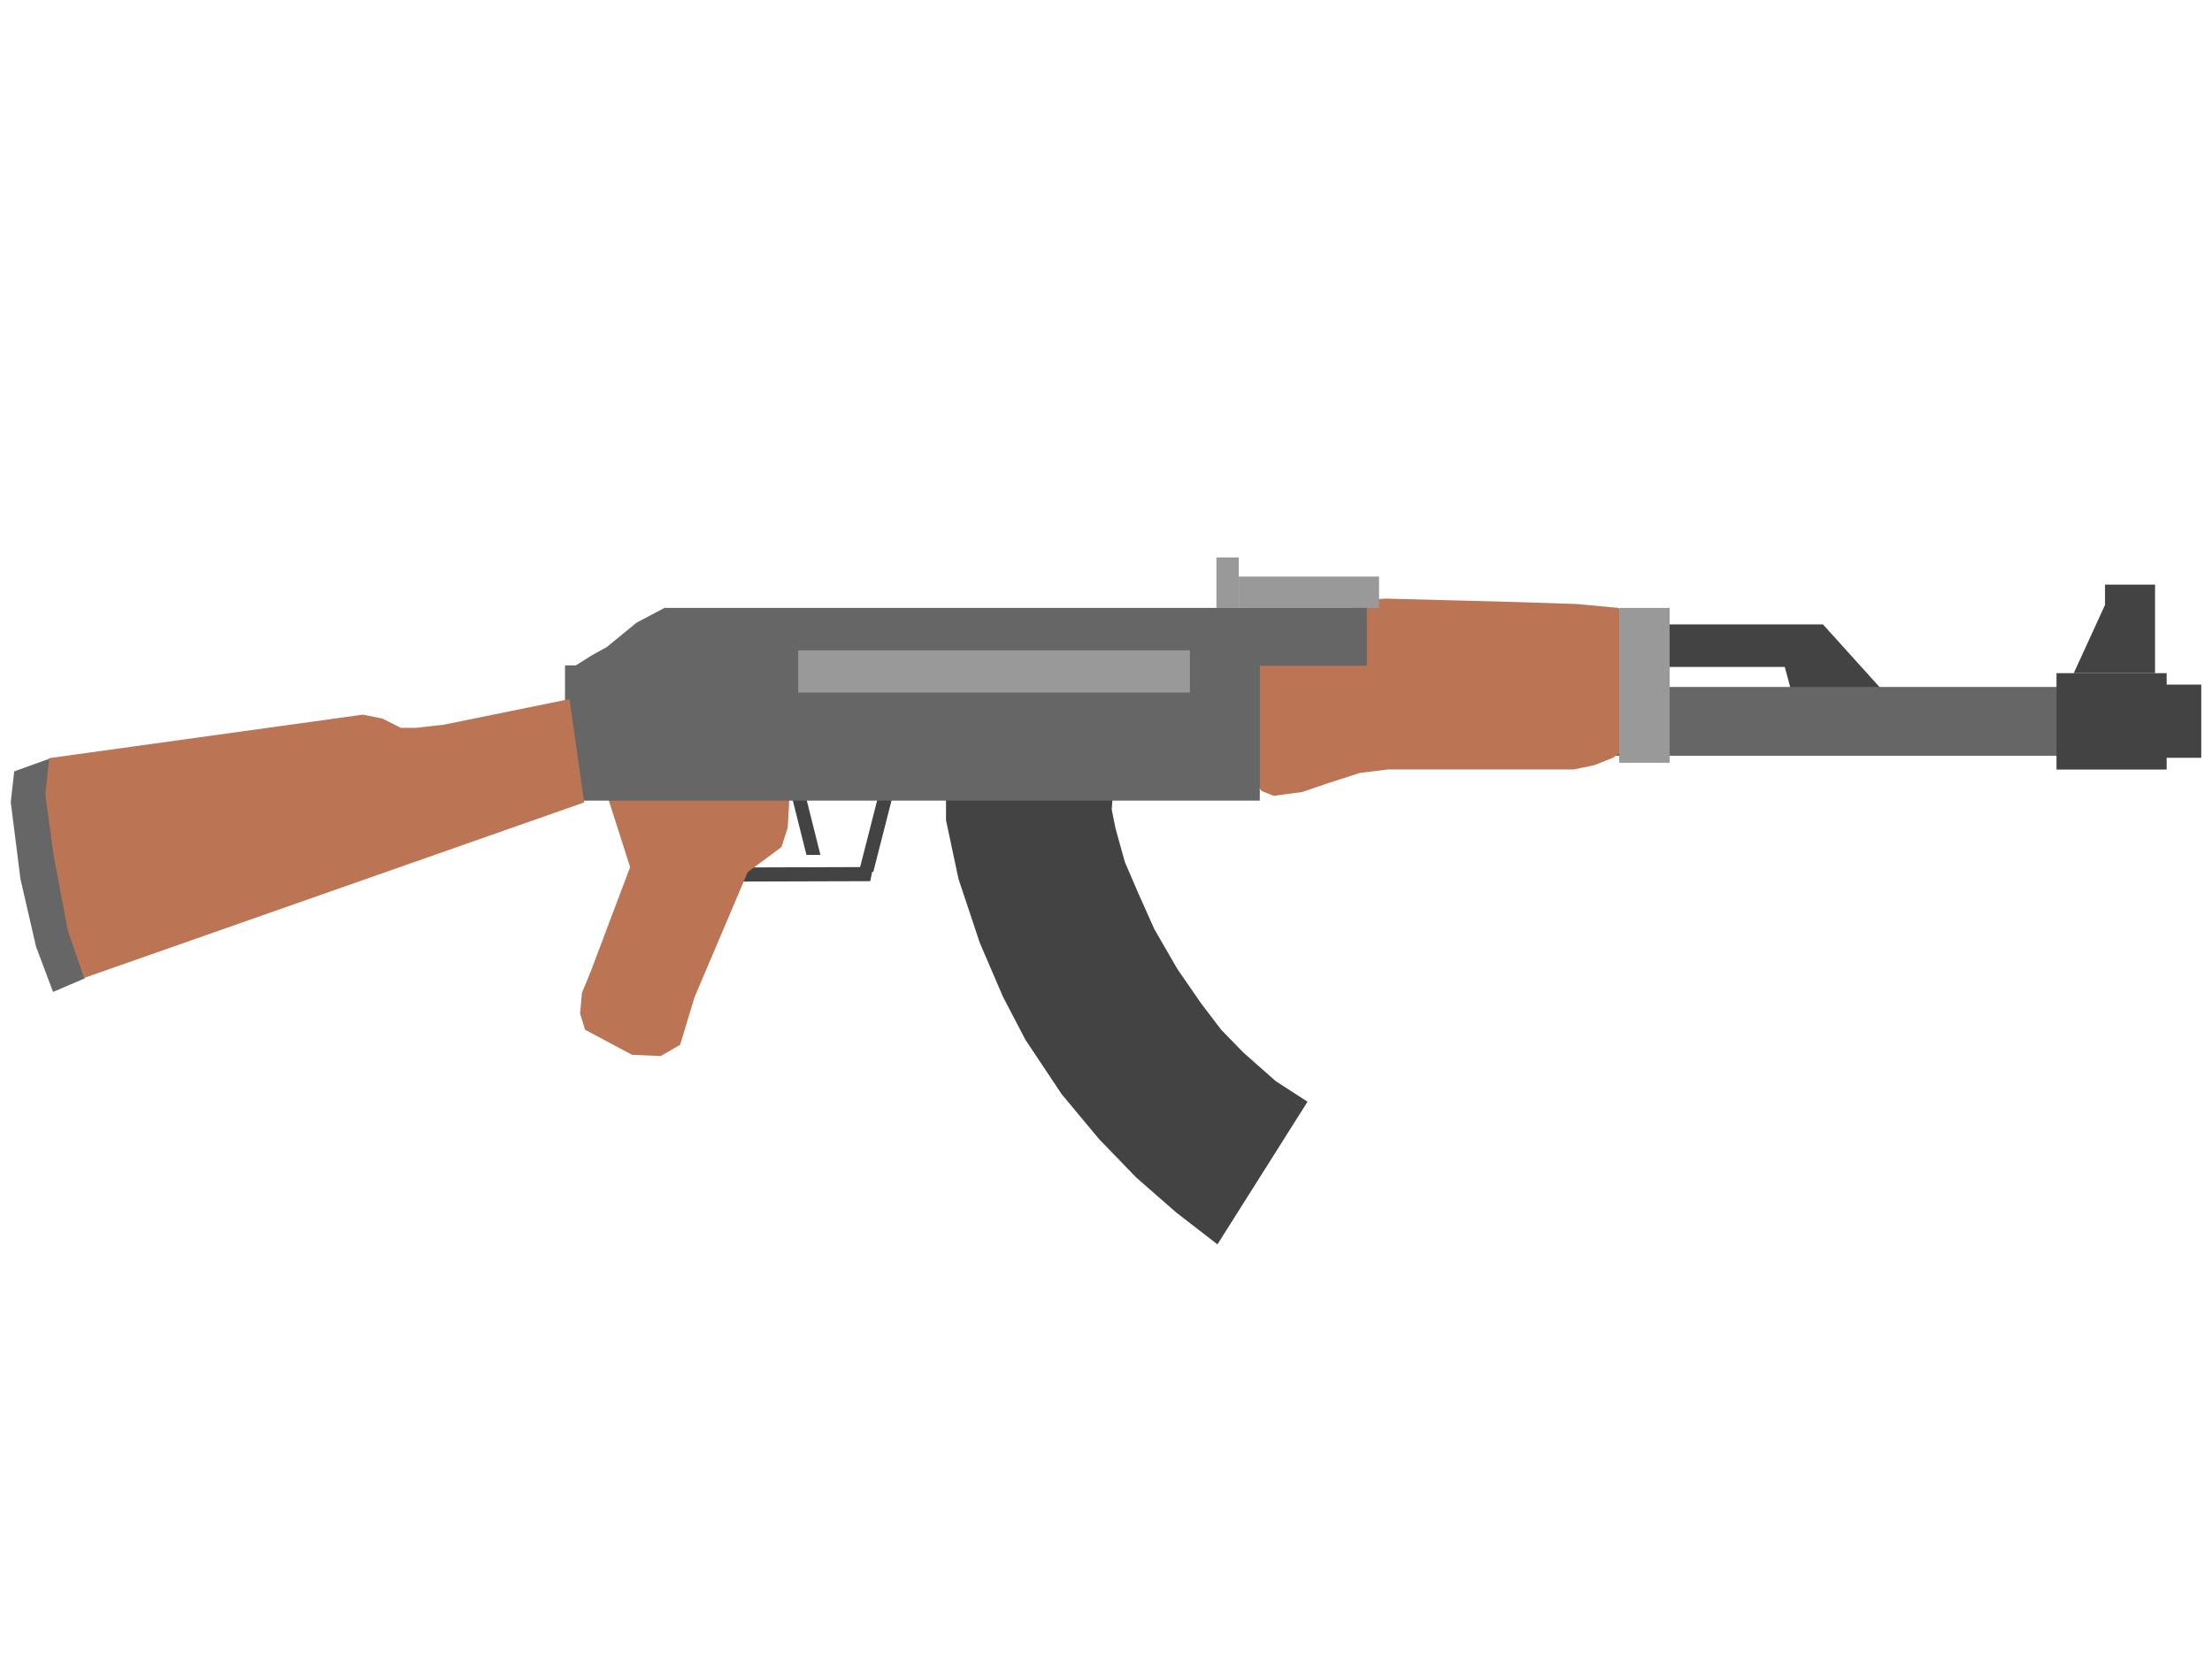
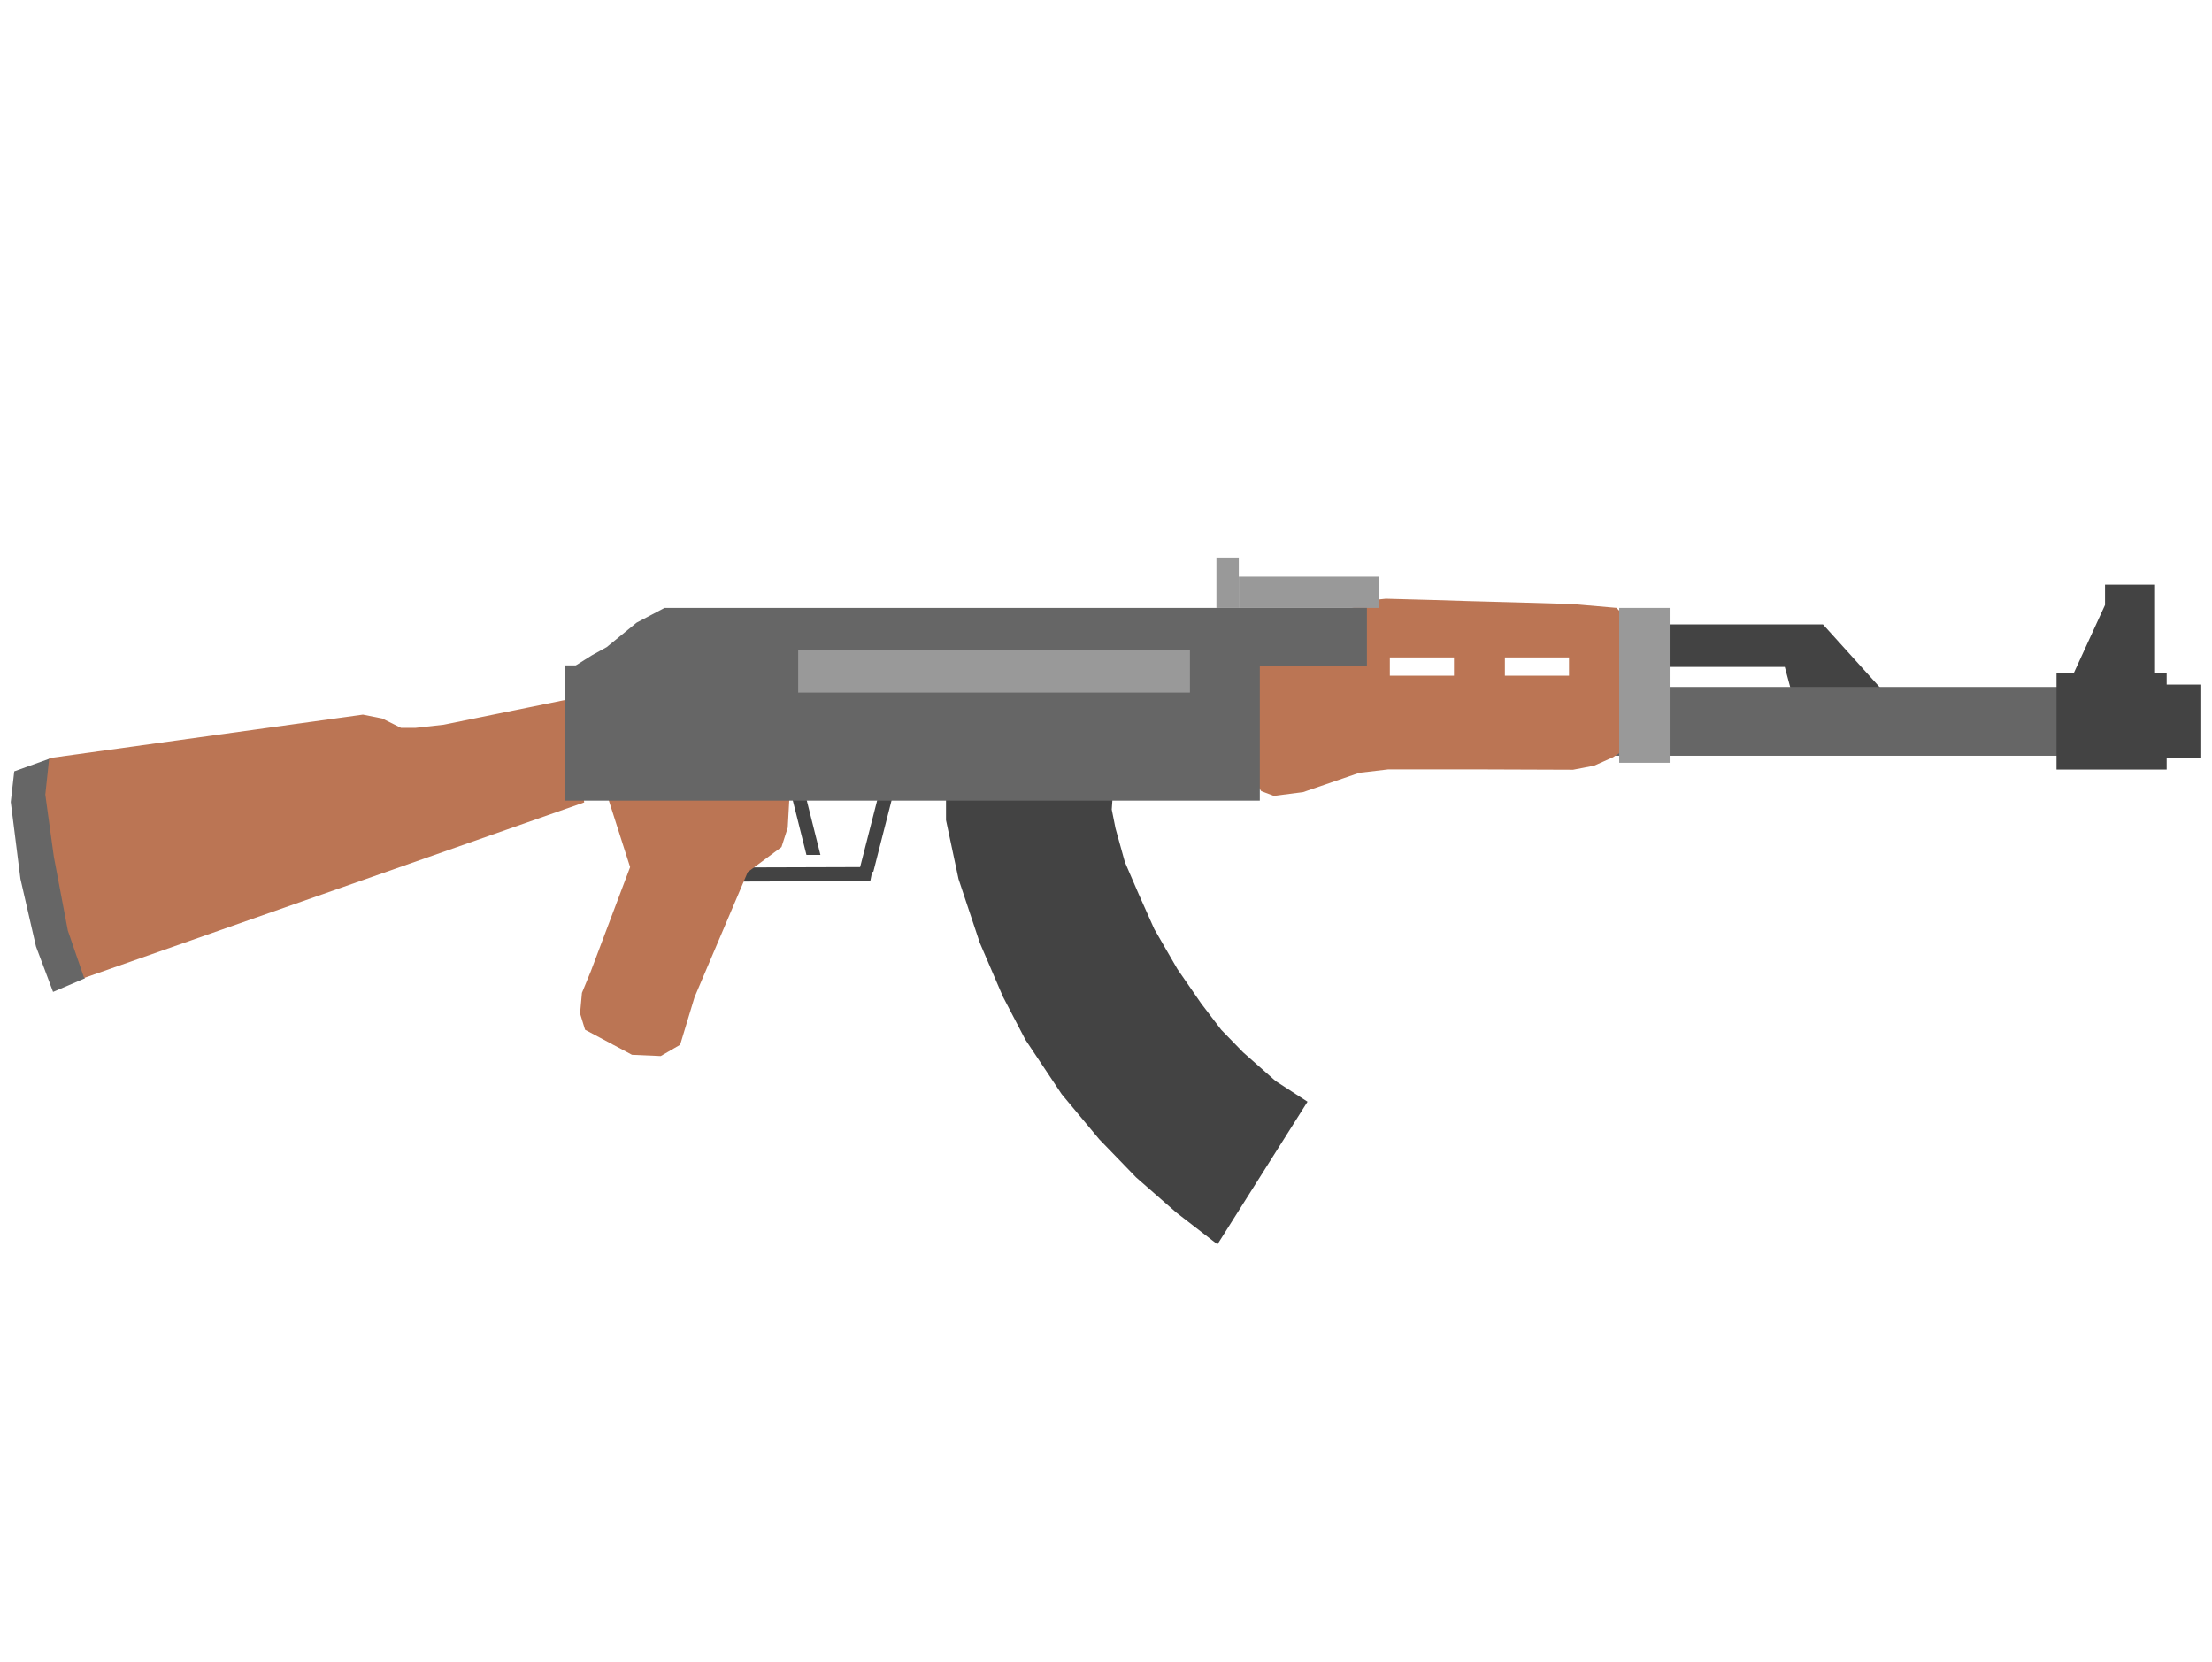
<svg xmlns="http://www.w3.org/2000/svg" version="1.1" viewBox="0.0 0.0 884.094 664.0" fill="none" stroke="none" stroke-linecap="square" stroke-miterlimit="10">
  <clipPath id="p.0">
    <path d="m0 0l884.095 0l0 664.0l-884.095 0l0 -664.0z" clip-rule="nonzero" />
  </clipPath>
  <g clip-path="url(#p.0)">
    <path fill="#000000" fill-opacity="0.0" d="m0 0l884.095 0l0 664.0l-884.095 0z" fill-rule="evenodd" />
    <path fill="#434343" d="m665.592 266.492l47.748 0l5.535 20.661l43.717 0l-34.0 -37.661l-62.252 0z" fill-rule="evenodd" />
+     <path fill="#bb7554" d="m627.102 256.053l20.346 0l0 20.882l-20.346 0z" fill-rule="evenodd" />
+     <path fill="#bb7554" d="m495.559 256.053l59.937 0l0 20.882l-59.937 0z" fill-rule="evenodd" />
    <path fill="#666666" d="m640.633 274.501l217.543 0l0 27.496l-217.543 0z" fill-rule="evenodd" />
+     <path fill="#bb7554" d="m543.026 241.677l8.273 -2.171l2.577 -0.27l19.934 0.541l12.885 0.407l20.073 0.543l18.307 0.543l5.425 0.27l15.596 1.357l2.441 2.577l-0.27 17.223l-150.131 0z" fill-rule="evenodd" />
+     <path fill="#bb7554" d="m501.391 312.199l2.711 3.932l5.018 1.9l11.664 -1.493l22.512 -7.73l11.528 -1.357l36.076 0l37.837 0.136l8.409 -1.627l7.596 -3.391l5.289 -3.525l-1.764 -29.024l-151.759 0z" fill-rule="evenodd" />
    <path fill="#666666" d="m19.965 303.104l-14.276 5.121l-1.396 12.26l3.879 30.724l6.207 27.0l6.827 18.155l12.724 -5.43z" fill-rule="evenodd" />
-     <path fill="#bb7554" d="m498.829 307.776l5.276 8.226l4.966 2.016l11.483 -1.551l9.929 -3.415l13.034 -4.189l11.328 -1.396l74.173 0l8.223 -1.706l7.449 -2.95l5.276 -3.879l0 -51.517l-3.102 -4.499l-16.759 -1.554l-28.864 -0.929l-47.793 -1.241l-6.672 0.619l-63.155 27.622z" fill-rule="evenodd" />
+     <path fill="#bb7554" d="m227.592 279.364l5.898 41.276l-199.861 70.139l-6.52 -18.932l-5.585 -29.483l-3.415 -24.827l1.554 -14.588l125.378 -17.378l7.759 1.551l7.449 3.724l5.898 0l11.171 -1.241z" fill-rule="evenodd" />
    <path fill="#999999" d="m495.123 230.379l56.063 0l0 12.535l-56.063 0z" fill-rule="evenodd" />
    <path fill="#999999" d="m486.178 222.757l8.945 0l0 20.157l-8.945 0z" fill-rule="evenodd" />
    <path fill="#999999" d="m667.325 242.915l-20.157 0l0 61.89l20.157 0z" fill-rule="evenodd" />
    <path fill="#434343" d="m327.913 341.623l-8.428 -33.575l-5.588 0l8.428 33.575z" fill-rule="evenodd" />
    <path fill="#434343" d="m343.292 348.371l10.181 -39.843l5.756 0l-10.181 39.843z" fill-rule="evenodd" />
    <path fill="#434343" d="m348.958 346.472l-51 0.153l-1.126 5.642l51 -0.153z" fill-rule="evenodd" />
    <path fill="#bb7554" d="m240.092 309.741l11.751 36.751l-15.751 41.751l-3.501 8.499l-0.748 8.249l2.0 6.501l18.748 10.0l11.501 0.499l7.751 -4.499l5.748 -19.0l21.252 -50.0l13.499 -10.0l2.501 -7.751l1.0 -18.0z" fill-rule="evenodd" />
    <path fill="#434343" d="m863.362 273.558l16.439 0l0 29.252l-16.439 0z" fill-rule="evenodd" />
    <path fill="#434343" d="m821.946 268.992l44.024 0l0 38.517l-44.024 0z" fill-rule="evenodd" />
    <path fill="#434343" d="m378.102 310.741l0 17.0l5.0 23.501l8.501 25.499l9.239 21.501l9.0 17.249l14.499 21.751l15.0 18.0l14.751 15.249l16.0 14.0l16.499 12.751l36 -57.0l-12.748 -8.252l-13.0 -11.499l-8.751 -9.0l-8.0 -10.501l-9.501 -13.748l-9.249 -16.0l-6.249 -14.0l-5.501 -12.751l-3.748 -13.501l-1.501 -7.499l0.249 -3.501l-0.748 -14.0z" fill-rule="evenodd" />
    <path fill="#666666" d="m225.822 265.881l277.701 0l0 54.047l-277.701 0z" fill-rule="evenodd" />
    <path fill="#666666" d="m265.604 242.915l-11.171 5.895l-11.95 9.777l-5.895 3.257l-6.672 4.192l44.068 0z" fill-rule="evenodd" />
    <path fill="#666666" d="m265.451 242.915l280.882 0l0 23.118l-280.882 0z" fill-rule="evenodd" />
    <path fill="#999999" d="m319.021 259.882l156.567 0l0 16.882l-156.567 0z" fill-rule="evenodd" />
-     <path fill="#bb7554" d="m227.592 279.364l5.898 41.276l-199.861 70.139l-6.52 -18.932l-5.585 -29.483l-3.415 -24.827l1.554 -14.588l125.378 -17.378l7.759 1.551l7.449 3.724l5.898 0l11.171 -1.241z" fill-rule="evenodd" />
    <path fill="#434343" d="m828.835 268.991l32.499 0l0 -35.373l-20.0 0l0 8.123z" fill-rule="evenodd" />
+     <path fill="#bb7554" d="m581.126 256.053l20.346 0l0 20.882l-20.346 0z" fill-rule="evenodd" />
  </g>
</svg>
